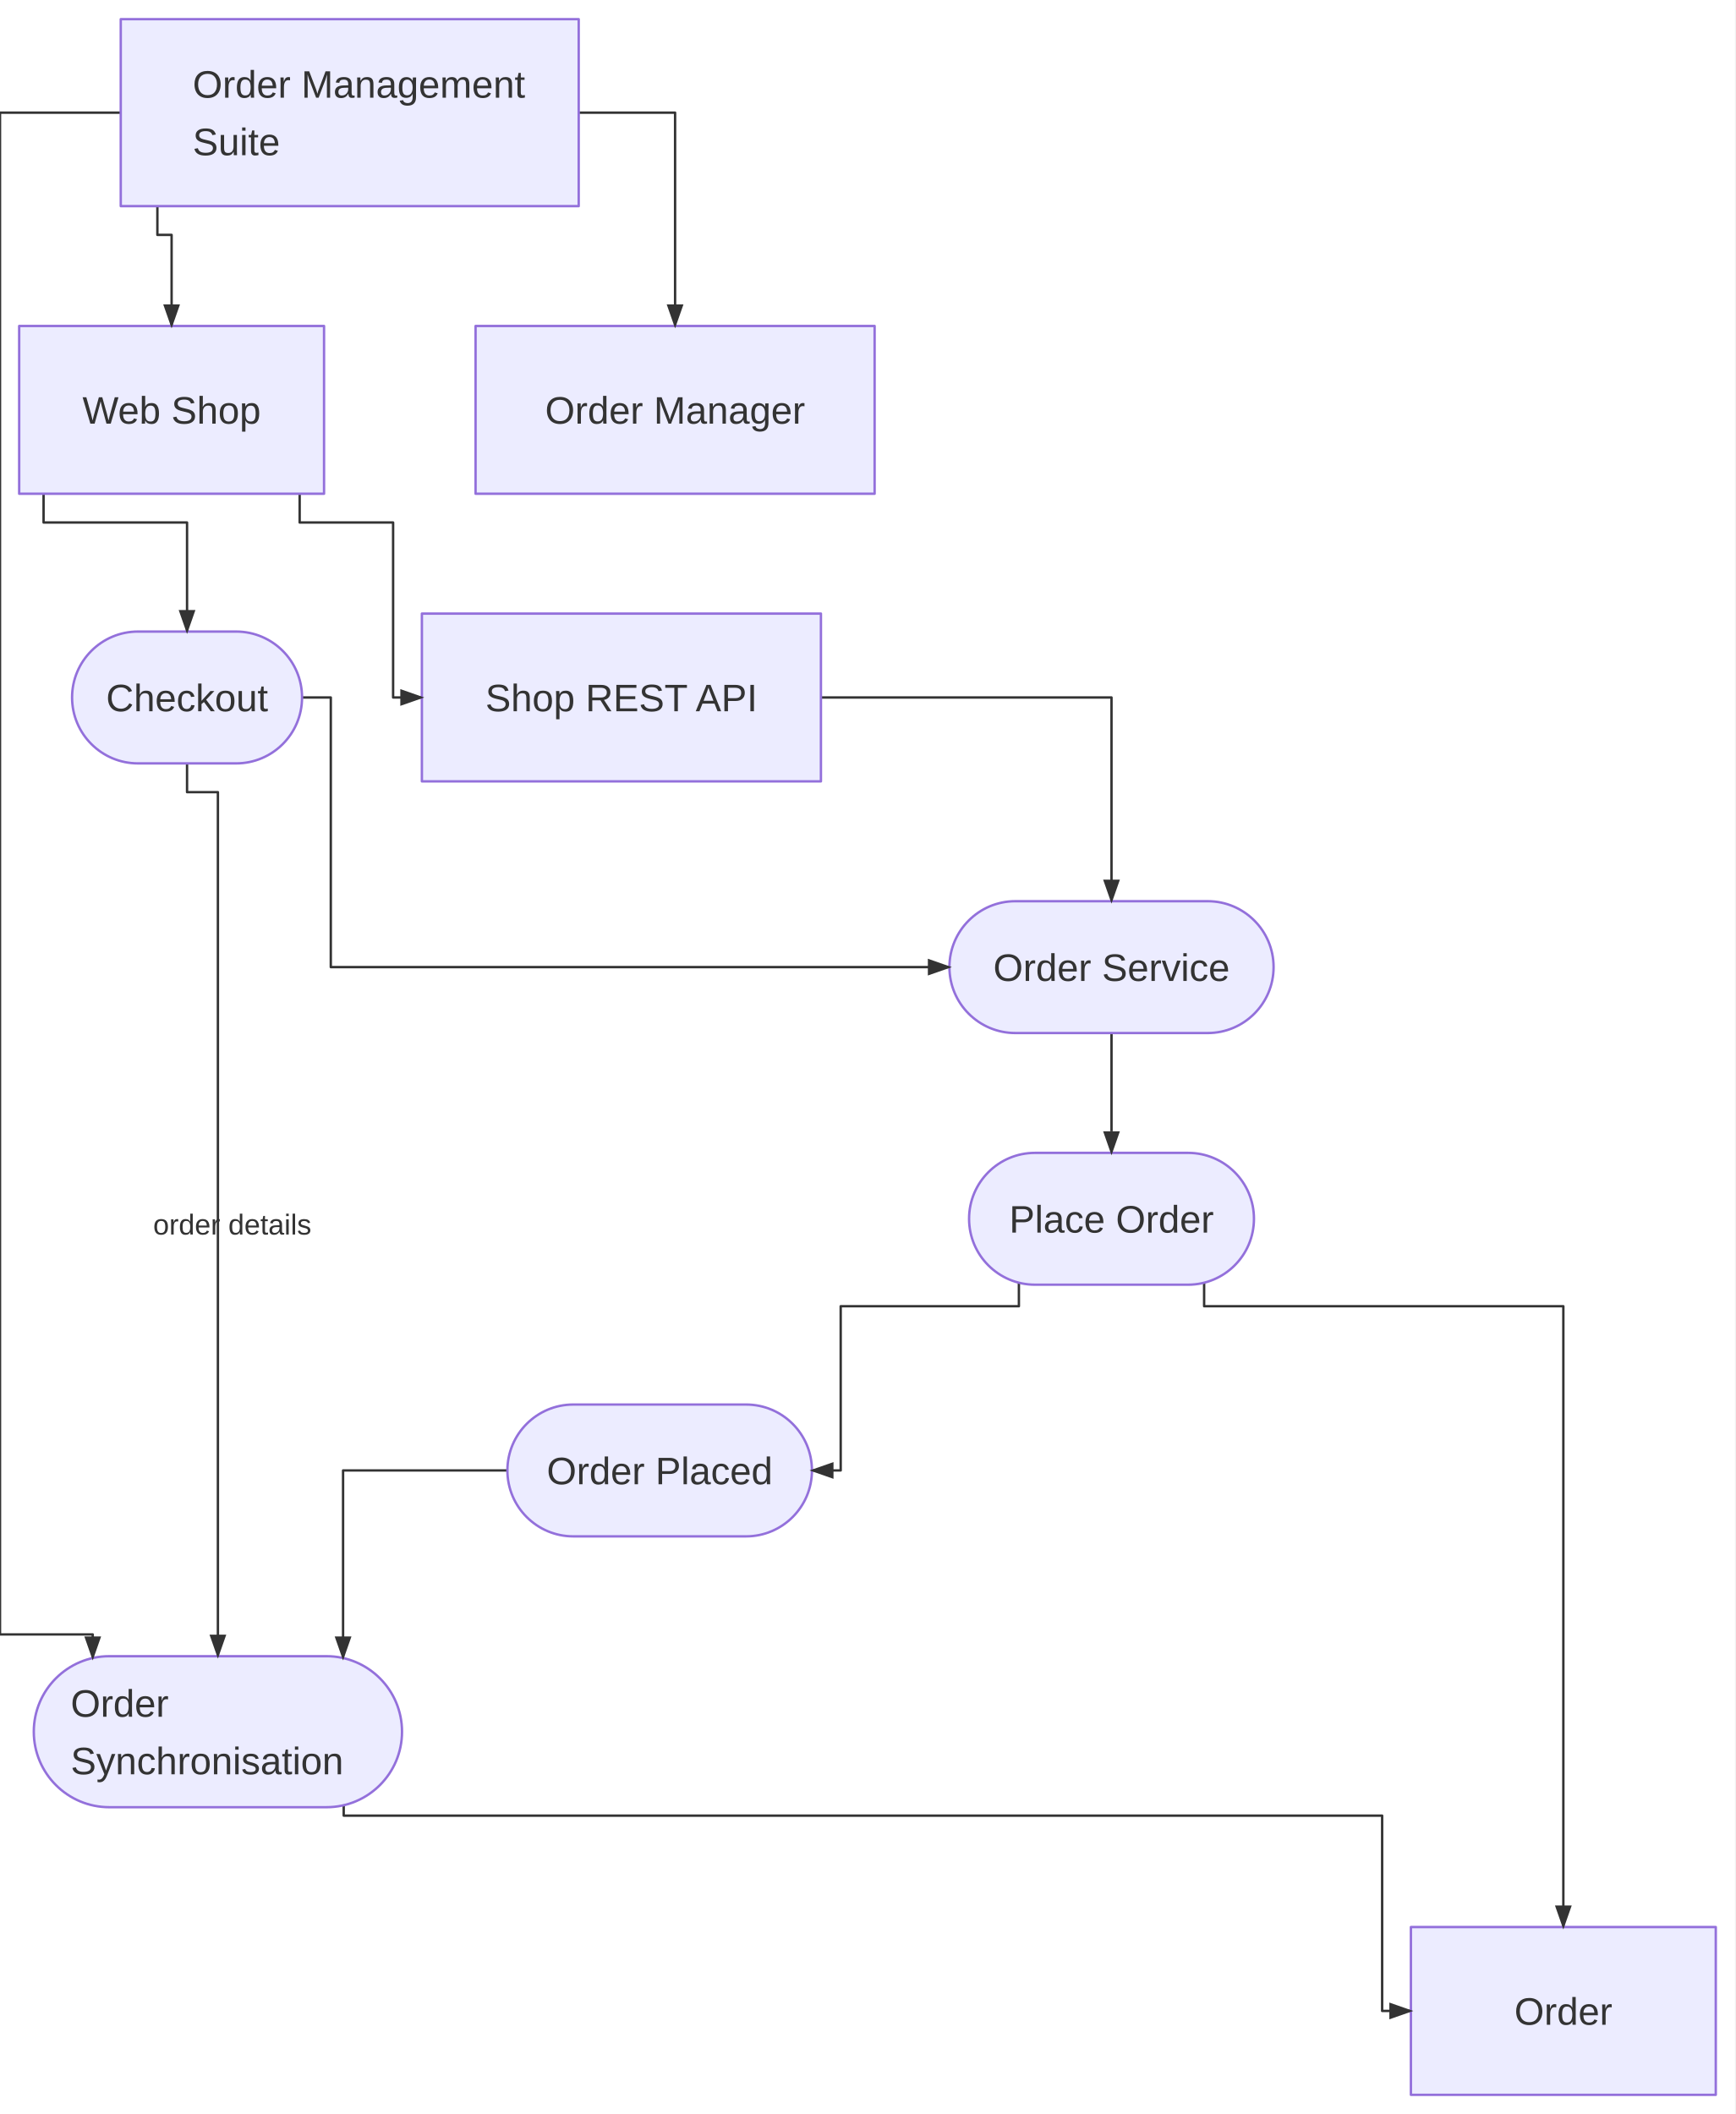
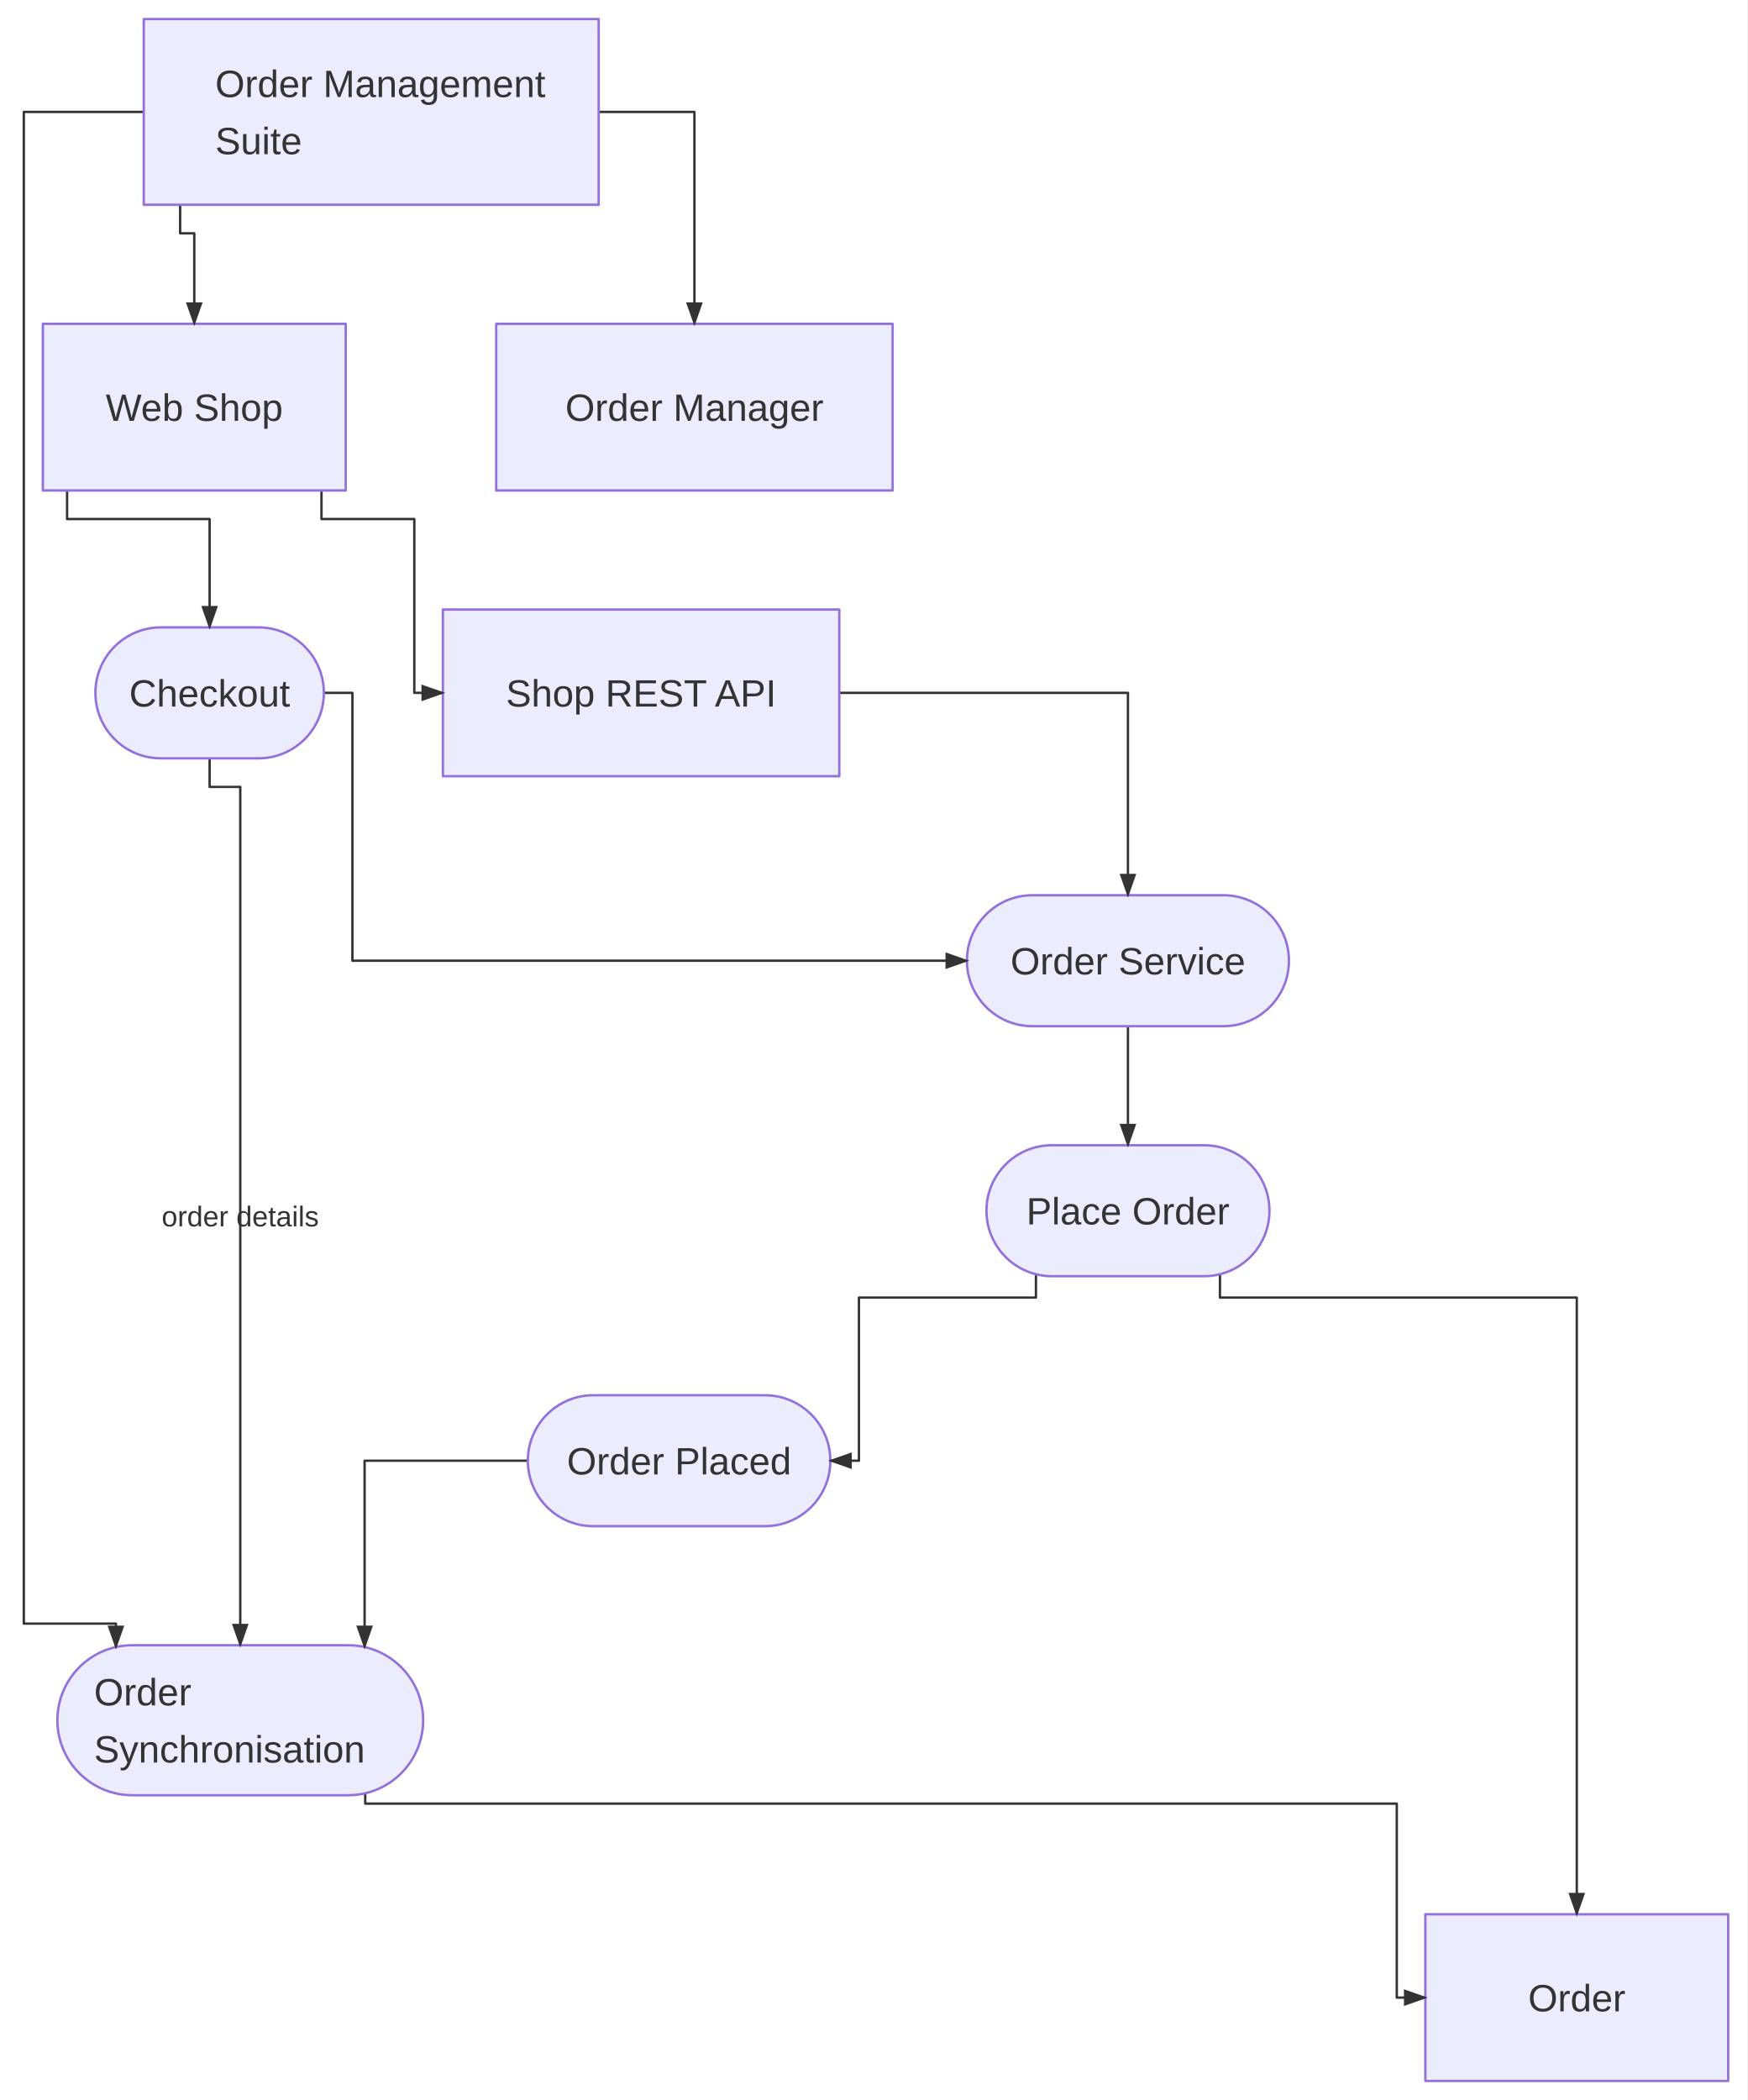
- <svg xmlns="http://www.w3.org/2000/svg" width="724" height="882" viewBox="0 0 724 882">
-   <rect x="0" y="0" width="723.863" height="882" fill="white" />
-   <path d="M65.664,86L65.664,98L71.6,98L71.6,136" fill="none" stroke="#333333" stroke-width="1" stroke-linejoin="round" stroke-linecap="round" data-edge-source="orderSuite" data-edge-target="webShop" />
-   <path d="M241.45,47L281.663,47L281.663,136" fill="none" stroke="#333333" stroke-width="1" stroke-linejoin="round" stroke-linecap="round" data-edge-source="orderSuite" data-edge-target="orderMgr" />
-   <path d="M50.378,47L0,47L0,681.916L38.69,681.916L38.69,691.767" fill="none" stroke="#333333" stroke-width="1" stroke-linejoin="round" stroke-linecap="round" data-edge-source="orderSuite" data-edge-target="orderSync" />
-   <path d="M125.024,206L125.024,218L164.015,218L164.015,291L176.015,291" fill="none" stroke="#333333" stroke-width="1" stroke-linejoin="round" stroke-linecap="round" data-edge-source="webShop" data-edge-target="shopApi" />
-   <path d="M18.176,206L18.176,218L78.04,218L78.04,263.5" fill="none" stroke="#333333" stroke-width="1" stroke-linejoin="round" stroke-linecap="round" data-edge-source="webShop" data-edge-target="checkout" />
-   <path d="M126.015,291L138.015,291L138.015,403.5L396.124,403.5" fill="none" stroke="#333333" stroke-width="1" stroke-linejoin="round" stroke-linecap="round" data-edge-source="checkout" data-edge-target="orderSvc" />
-   <path d="M342.511,291L463.747,291L463.747,376" fill="none" stroke="#333333" stroke-width="1" stroke-linejoin="round" stroke-linecap="round" data-edge-source="shopApi" data-edge-target="orderSvc" />
-   <path d="M425.105,535.169L425.105,544.985L350.757,544.985L350.757,613.5L338.757,613.5" fill="none" stroke="#333333" stroke-width="1" stroke-linejoin="round" stroke-linecap="round" data-edge-source="placeOrder" data-edge-target="orderPlaced" />
-   <path d="M211.703,613.5L143.136,613.5L143.136,691.767" fill="none" stroke="#333333" stroke-width="1" stroke-linejoin="round" stroke-linecap="round" data-edge-source="orderPlaced" data-edge-target="orderSync" />
-   <path d="M78.04,318.5L78.04,330.5L90.913,330.5L90.913,691" fill="none" stroke="#333333" stroke-width="1" stroke-linejoin="round" stroke-linecap="round" data-edge-source="checkout" data-edge-target="orderSync" />
-   <text x="96.913" y="515.07" text-anchor="middle" fill="#333333" font-family="&quot;trebuchet ms&quot;, verdana, arial, sans-serif" font-size="12" font-weight="normal">
-     <tspan x="96.913" dy="0">order details</tspan>
+ <svg xmlns="http://www.w3.org/2000/svg" width="734" height="882" viewBox="0 0 734 882">
+   <rect x="0" y="0" width="733.863" height="882" fill="white" />
+   <path d="M75.664,86L75.664,98L81.6,98L81.6,136" fill="none" stroke="#333333" stroke-width="1" stroke-linejoin="round" stroke-linecap="round" data-edge-source="orderSuite" data-edge-target="webShop" />
+   <path d="M251.45,47L291.663,47L291.663,136" fill="none" stroke="#333333" stroke-width="1" stroke-linejoin="round" stroke-linecap="round" data-edge-source="orderSuite" data-edge-target="orderMgr" />
+   <path d="M60.378,47L10,47L10,681.916L48.69,681.916L48.69,691.767" fill="none" stroke="#333333" stroke-width="1" stroke-linejoin="round" stroke-linecap="round" data-edge-source="orderSuite" data-edge-target="orderSync" />
+   <path d="M135.024,206L135.024,218L174.015,218L174.015,291L186.015,291" fill="none" stroke="#333333" stroke-width="1" stroke-linejoin="round" stroke-linecap="round" data-edge-source="webShop" data-edge-target="shopApi" />
+   <path d="M28.176,206L28.176,218L88.04,218L88.04,263.5" fill="none" stroke="#333333" stroke-width="1" stroke-linejoin="round" stroke-linecap="round" data-edge-source="webShop" data-edge-target="checkout" />
+   <path d="M136.015,291L148.015,291L148.015,403.5L406.124,403.5" fill="none" stroke="#333333" stroke-width="1" stroke-linejoin="round" stroke-linecap="round" data-edge-source="checkout" data-edge-target="orderSvc" />
+   <path d="M352.511,291L473.747,291L473.747,376" fill="none" stroke="#333333" stroke-width="1" stroke-linejoin="round" stroke-linecap="round" data-edge-source="shopApi" data-edge-target="orderSvc" />
+   <path d="M435.105,535.169L435.105,544.985L360.757,544.985L360.757,613.5L348.757,613.5" fill="none" stroke="#333333" stroke-width="1" stroke-linejoin="round" stroke-linecap="round" data-edge-source="placeOrder" data-edge-target="orderPlaced" />
+   <path d="M221.703,613.5L153.136,613.5L153.136,691.767" fill="none" stroke="#333333" stroke-width="1" stroke-linejoin="round" stroke-linecap="round" data-edge-source="orderPlaced" data-edge-target="orderSync" />
+   <path d="M88.04,318.5L88.04,330.5L100.913,330.5L100.913,691" fill="none" stroke="#333333" stroke-width="1" stroke-linejoin="round" stroke-linecap="round" data-edge-source="checkout" data-edge-target="orderSync" />
+   <text x="100.913" y="515.07" text-anchor="middle" fill="#333333" font-family="&quot;trebuchet ms&quot;, verdana, arial, sans-serif" font-size="12" font-weight="normal">
+     <tspan x="100.913" dy="0">order details</tspan>
  </text>
-   <path d="M502.388,535.169L502.388,544.985L652.263,544.985L652.263,804" fill="none" stroke="#333333" stroke-width="1" stroke-linejoin="round" stroke-linecap="round" data-edge-source="placeOrder" data-edge-target="order" />
-   <path d="M143.401,753.172L143.401,757.517L576.663,757.517L576.663,839L588.663,839" fill="none" stroke="#333333" stroke-width="1" stroke-linejoin="round" stroke-linecap="round" data-edge-source="orderSync" data-edge-target="order" />
-   <line x1="463.747" y1="431" x2="463.747" y2="472" stroke="#333333" stroke-width="1" stroke-linecap="butt" data-edge-source="orderSvc" data-edge-target="placeOrder" />
-   <path d="M50.38,8 H241.45 V86 H50.38 Z" fill="#ECECFF" stroke="#9370DB" stroke-width="1" stroke-linejoin="round" stroke-linecap="round" />
-   <path d="M198.42,136 H364.91 V206 H198.42 Z" fill="#ECECFF" stroke="#9370DB" stroke-width="1" stroke-linejoin="round" stroke-linecap="round" />
-   <path d="M8,136 H135.2 V206 H8 Z" fill="#ECECFF" stroke="#9370DB" stroke-width="1" stroke-linejoin="round" stroke-linecap="round" />
-   <path d="M57.57,263.5 H98.52 A27.5,27.5 0 0 1 98.52,318.5 H57.57 A27.5,27.5 0 0 1 57.57,263.5 Z" fill="#ECECFF" stroke="#9370DB" stroke-width="1" stroke-linejoin="round" stroke-linecap="round" />
-   <path d="M176.02,256 H342.51 V326 H176.02 Z" fill="#ECECFF" stroke="#9370DB" stroke-width="1" stroke-linejoin="round" stroke-linecap="round" />
-   <path d="M423.62,376 H503.87 A27.5,27.5 0 0 1 503.87,431 H423.62 A27.5,27.5 0 0 1 423.62,376 Z" fill="#ECECFF" stroke="#9370DB" stroke-width="1" stroke-linejoin="round" stroke-linecap="round" />
-   <path d="M431.82,481 H495.68 A27.5,27.5 0 0 1 495.68,536 H431.82 A27.5,27.5 0 0 1 431.82,481 Z" fill="#ECECFF" stroke="#9370DB" stroke-width="1" stroke-linejoin="round" stroke-linecap="round" />
-   <path d="M239.2,586 H311.26 A27.5,27.5 0 0 1 311.26,641 H239.2 A27.5,27.5 0 0 1 239.2,586 Z" fill="#ECECFF" stroke="#9370DB" stroke-width="1" stroke-linejoin="round" stroke-linecap="round" />
-   <path d="M45.6,691 H136.23 A31.5,31.5 0 0 1 136.23,754 H45.6 A31.5,31.5 0 0 1 45.6,691 Z" fill="#ECECFF" stroke="#9370DB" stroke-width="1" stroke-linejoin="round" stroke-linecap="round" />
-   <path d="M588.66,804 H715.86 V874 H588.66 Z" fill="#ECECFF" stroke="#9370DB" stroke-width="1" stroke-linejoin="round" stroke-linecap="round" />
-   <polygon points="71.6,137 68.1,127 75.1,127" fill="#333333" stroke="none" />
-   <polygon points="281.663,137 278.163,127 285.163,127" fill="#333333" stroke="none" />
-   <polygon points="38.69,692.767 35.19,682.767 42.19,682.767" fill="#333333" stroke="none" />
-   <polygon points="177.015,291 167.015,294.5 167.015,287.5" fill="#333333" stroke="none" />
-   <polygon points="78.04,264.5 74.54,254.5 81.54,254.5" fill="#333333" stroke="none" />
-   <polygon points="397.124,403.5 387.124,407 387.124,400" fill="#333333" stroke="none" />
-   <polygon points="463.747,377 460.247,367 467.247,367" fill="#333333" stroke="none" />
-   <polygon points="337.757,613.5 347.757,610 347.757,617" fill="#333333" stroke="none" />
-   <polygon points="143.136,692.767 139.636,682.767 146.636,682.767" fill="#333333" stroke="none" />
-   <polygon points="90.913,692 87.413,682 94.413,682" fill="#333333" stroke="none" />
-   <polygon points="652.263,805 648.763,795 655.763,795" fill="#333333" stroke="none" />
-   <polygon points="589.663,839 579.663,842.5 579.663,835.5" fill="#333333" stroke="none" />
-   <polygon points="463.747,482 460.247,472 467.247,472" fill="#333333" stroke="none" />
+   <path d="M512.388,535.169L512.388,544.985L662.263,544.985L662.263,804" fill="none" stroke="#333333" stroke-width="1" stroke-linejoin="round" stroke-linecap="round" data-edge-source="placeOrder" data-edge-target="order" />
+   <path d="M153.401,753.172L153.401,757.517L586.663,757.517L586.663,839L598.663,839" fill="none" stroke="#333333" stroke-width="1" stroke-linejoin="round" stroke-linecap="round" data-edge-source="orderSync" data-edge-target="order" />
+   <line x1="473.747" y1="431" x2="473.747" y2="472" stroke="#333333" stroke-width="1" stroke-linecap="butt" data-edge-source="orderSvc" data-edge-target="placeOrder" />
+   <path d="M60.38,8 H251.45 V86 H60.38 Z" fill="#ECECFF" stroke="#9370DB" stroke-width="1" stroke-linejoin="round" stroke-linecap="round" />
+   <path d="M208.42,136 H374.91 V206 H208.42 Z" fill="#ECECFF" stroke="#9370DB" stroke-width="1" stroke-linejoin="round" stroke-linecap="round" />
+   <path d="M18,136 H145.2 V206 H18 Z" fill="#ECECFF" stroke="#9370DB" stroke-width="1" stroke-linejoin="round" stroke-linecap="round" />
+   <path d="M67.57,263.5 H108.52 A27.5,27.5 0 0 1 108.52,318.5 H67.57 A27.5,27.5 0 0 1 67.57,263.5 Z" fill="#ECECFF" stroke="#9370DB" stroke-width="1" stroke-linejoin="round" stroke-linecap="round" />
+   <path d="M186.02,256 H352.51 V326 H186.02 Z" fill="#ECECFF" stroke="#9370DB" stroke-width="1" stroke-linejoin="round" stroke-linecap="round" />
+   <path d="M433.62,376 H513.87 A27.5,27.5 0 0 1 513.87,431 H433.62 A27.5,27.5 0 0 1 433.62,376 Z" fill="#ECECFF" stroke="#9370DB" stroke-width="1" stroke-linejoin="round" stroke-linecap="round" />
+   <path d="M441.82,481 H505.68 A27.5,27.5 0 0 1 505.68,536 H441.82 A27.5,27.5 0 0 1 441.82,481 Z" fill="#ECECFF" stroke="#9370DB" stroke-width="1" stroke-linejoin="round" stroke-linecap="round" />
+   <path d="M249.2,586 H321.26 A27.5,27.5 0 0 1 321.26,641 H249.2 A27.5,27.5 0 0 1 249.2,586 Z" fill="#ECECFF" stroke="#9370DB" stroke-width="1" stroke-linejoin="round" stroke-linecap="round" />
+   <path d="M55.6,691 H146.23 A31.5,31.5 0 0 1 146.23,754 H55.6 A31.5,31.5 0 0 1 55.6,691 Z" fill="#ECECFF" stroke="#9370DB" stroke-width="1" stroke-linejoin="round" stroke-linecap="round" />
+   <path d="M598.66,804 H725.86 V874 H598.66 Z" fill="#ECECFF" stroke="#9370DB" stroke-width="1" stroke-linejoin="round" stroke-linecap="round" />
+   <polygon points="81.6,137 78.1,127 85.1,127" fill="#333333" stroke="none" />
+   <polygon points="291.663,137 288.163,127 295.163,127" fill="#333333" stroke="none" />
+   <polygon points="48.69,692.767 45.19,682.767 52.19,682.767" fill="#333333" stroke="none" />
+   <polygon points="187.015,291 177.015,294.5 177.015,287.5" fill="#333333" stroke="none" />
+   <polygon points="88.04,264.5 84.54,254.5 91.54,254.5" fill="#333333" stroke="none" />
+   <polygon points="407.124,403.5 397.124,407 397.124,400" fill="#333333" stroke="none" />
+   <polygon points="473.747,377 470.247,367 477.247,367" fill="#333333" stroke="none" />
+   <polygon points="347.757,613.5 357.757,610 357.757,617" fill="#333333" stroke="none" />
+   <polygon points="153.136,692.767 149.636,682.767 156.636,682.767" fill="#333333" stroke="none" />
+   <polygon points="100.913,692 97.413,682 104.413,682" fill="#333333" stroke="none" />
+   <polygon points="662.263,805 658.763,795 665.763,795" fill="#333333" stroke="none" />
+   <polygon points="599.663,839 589.663,842.5 589.663,835.5" fill="#333333" stroke="none" />
+   <polygon points="473.747,482 470.247,472 477.247,472" fill="#333333" stroke="none" />
  <text y="40.76" text-anchor="start" fill="#333" font-family="&quot;trebuchet ms&quot;, verdana, arial, sans-serif" font-size="16" font-weight="normal">
-     <tspan x="80.378" dy="0">Order Management</tspan>
-     <tspan x="80.378" dy="24">Suite</tspan>
+     <tspan x="90.378" dy="0">Order Management</tspan>
+     <tspan x="90.378" dy="24">Suite</tspan>
  </text>
-   <text x="281.663" y="176.76" text-anchor="middle" fill="#333" font-family="&quot;trebuchet ms&quot;, verdana, arial, sans-serif" font-size="16" font-weight="normal">Order Manager</text>
-   <text x="71.6" y="176.76" text-anchor="middle" fill="#333" font-family="&quot;trebuchet ms&quot;, verdana, arial, sans-serif" font-size="16" font-weight="normal">Web Shop</text>
-   <text x="78.04" y="296.76" text-anchor="middle" fill="#333" font-family="&quot;trebuchet ms&quot;, verdana, arial, sans-serif" font-size="16" font-weight="normal">Checkout</text>
-   <text x="259.263" y="296.76" text-anchor="middle" fill="#333" font-family="&quot;trebuchet ms&quot;, verdana, arial, sans-serif" font-size="16" font-weight="normal">Shop REST API</text>
-   <text x="463.747" y="409.26" text-anchor="middle" fill="#333" font-family="&quot;trebuchet ms&quot;, verdana, arial, sans-serif" font-size="16" font-weight="normal">Order Service</text>
-   <text x="463.747" y="514.26" text-anchor="middle" fill="#333" font-family="&quot;trebuchet ms&quot;, verdana, arial, sans-serif" font-size="16" font-weight="normal">Place Order</text>
-   <text x="275.23" y="619.26" text-anchor="middle" fill="#333" font-family="&quot;trebuchet ms&quot;, verdana, arial, sans-serif" font-size="16" font-weight="normal">Order Placed</text>
+   <text x="291.663" y="176.76" text-anchor="middle" fill="#333" font-family="&quot;trebuchet ms&quot;, verdana, arial, sans-serif" font-size="16" font-weight="normal">Order Manager</text>
+   <text x="81.6" y="176.76" text-anchor="middle" fill="#333" font-family="&quot;trebuchet ms&quot;, verdana, arial, sans-serif" font-size="16" font-weight="normal">Web Shop</text>
+   <text x="88.04" y="296.76" text-anchor="middle" fill="#333" font-family="&quot;trebuchet ms&quot;, verdana, arial, sans-serif" font-size="16" font-weight="normal">Checkout</text>
+   <text x="269.263" y="296.76" text-anchor="middle" fill="#333" font-family="&quot;trebuchet ms&quot;, verdana, arial, sans-serif" font-size="16" font-weight="normal">Shop REST API</text>
+   <text x="473.747" y="409.26" text-anchor="middle" fill="#333" font-family="&quot;trebuchet ms&quot;, verdana, arial, sans-serif" font-size="16" font-weight="normal">Order Service</text>
+   <text x="473.747" y="514.26" text-anchor="middle" fill="#333" font-family="&quot;trebuchet ms&quot;, verdana, arial, sans-serif" font-size="16" font-weight="normal">Place Order</text>
+   <text x="285.23" y="619.26" text-anchor="middle" fill="#333" font-family="&quot;trebuchet ms&quot;, verdana, arial, sans-serif" font-size="16" font-weight="normal">Order Placed</text>
  <text y="716.26" text-anchor="start" fill="#333" font-family="&quot;trebuchet ms&quot;, verdana, arial, sans-serif" font-size="16" font-weight="normal">
-     <tspan x="29.473" dy="0">Order</tspan>
-     <tspan x="29.473" dy="24">Synchronisation</tspan>
+     <tspan x="39.473" dy="0">Order</tspan>
+     <tspan x="39.473" dy="24">Synchronisation</tspan>
  </text>
-   <text x="652.263" y="844.76" text-anchor="middle" fill="#333" font-family="&quot;trebuchet ms&quot;, verdana, arial, sans-serif" font-size="16" font-weight="normal">Order</text>
+   <text x="662.263" y="844.76" text-anchor="middle" fill="#333" font-family="&quot;trebuchet ms&quot;, verdana, arial, sans-serif" font-size="16" font-weight="normal">Order</text>
</svg>
